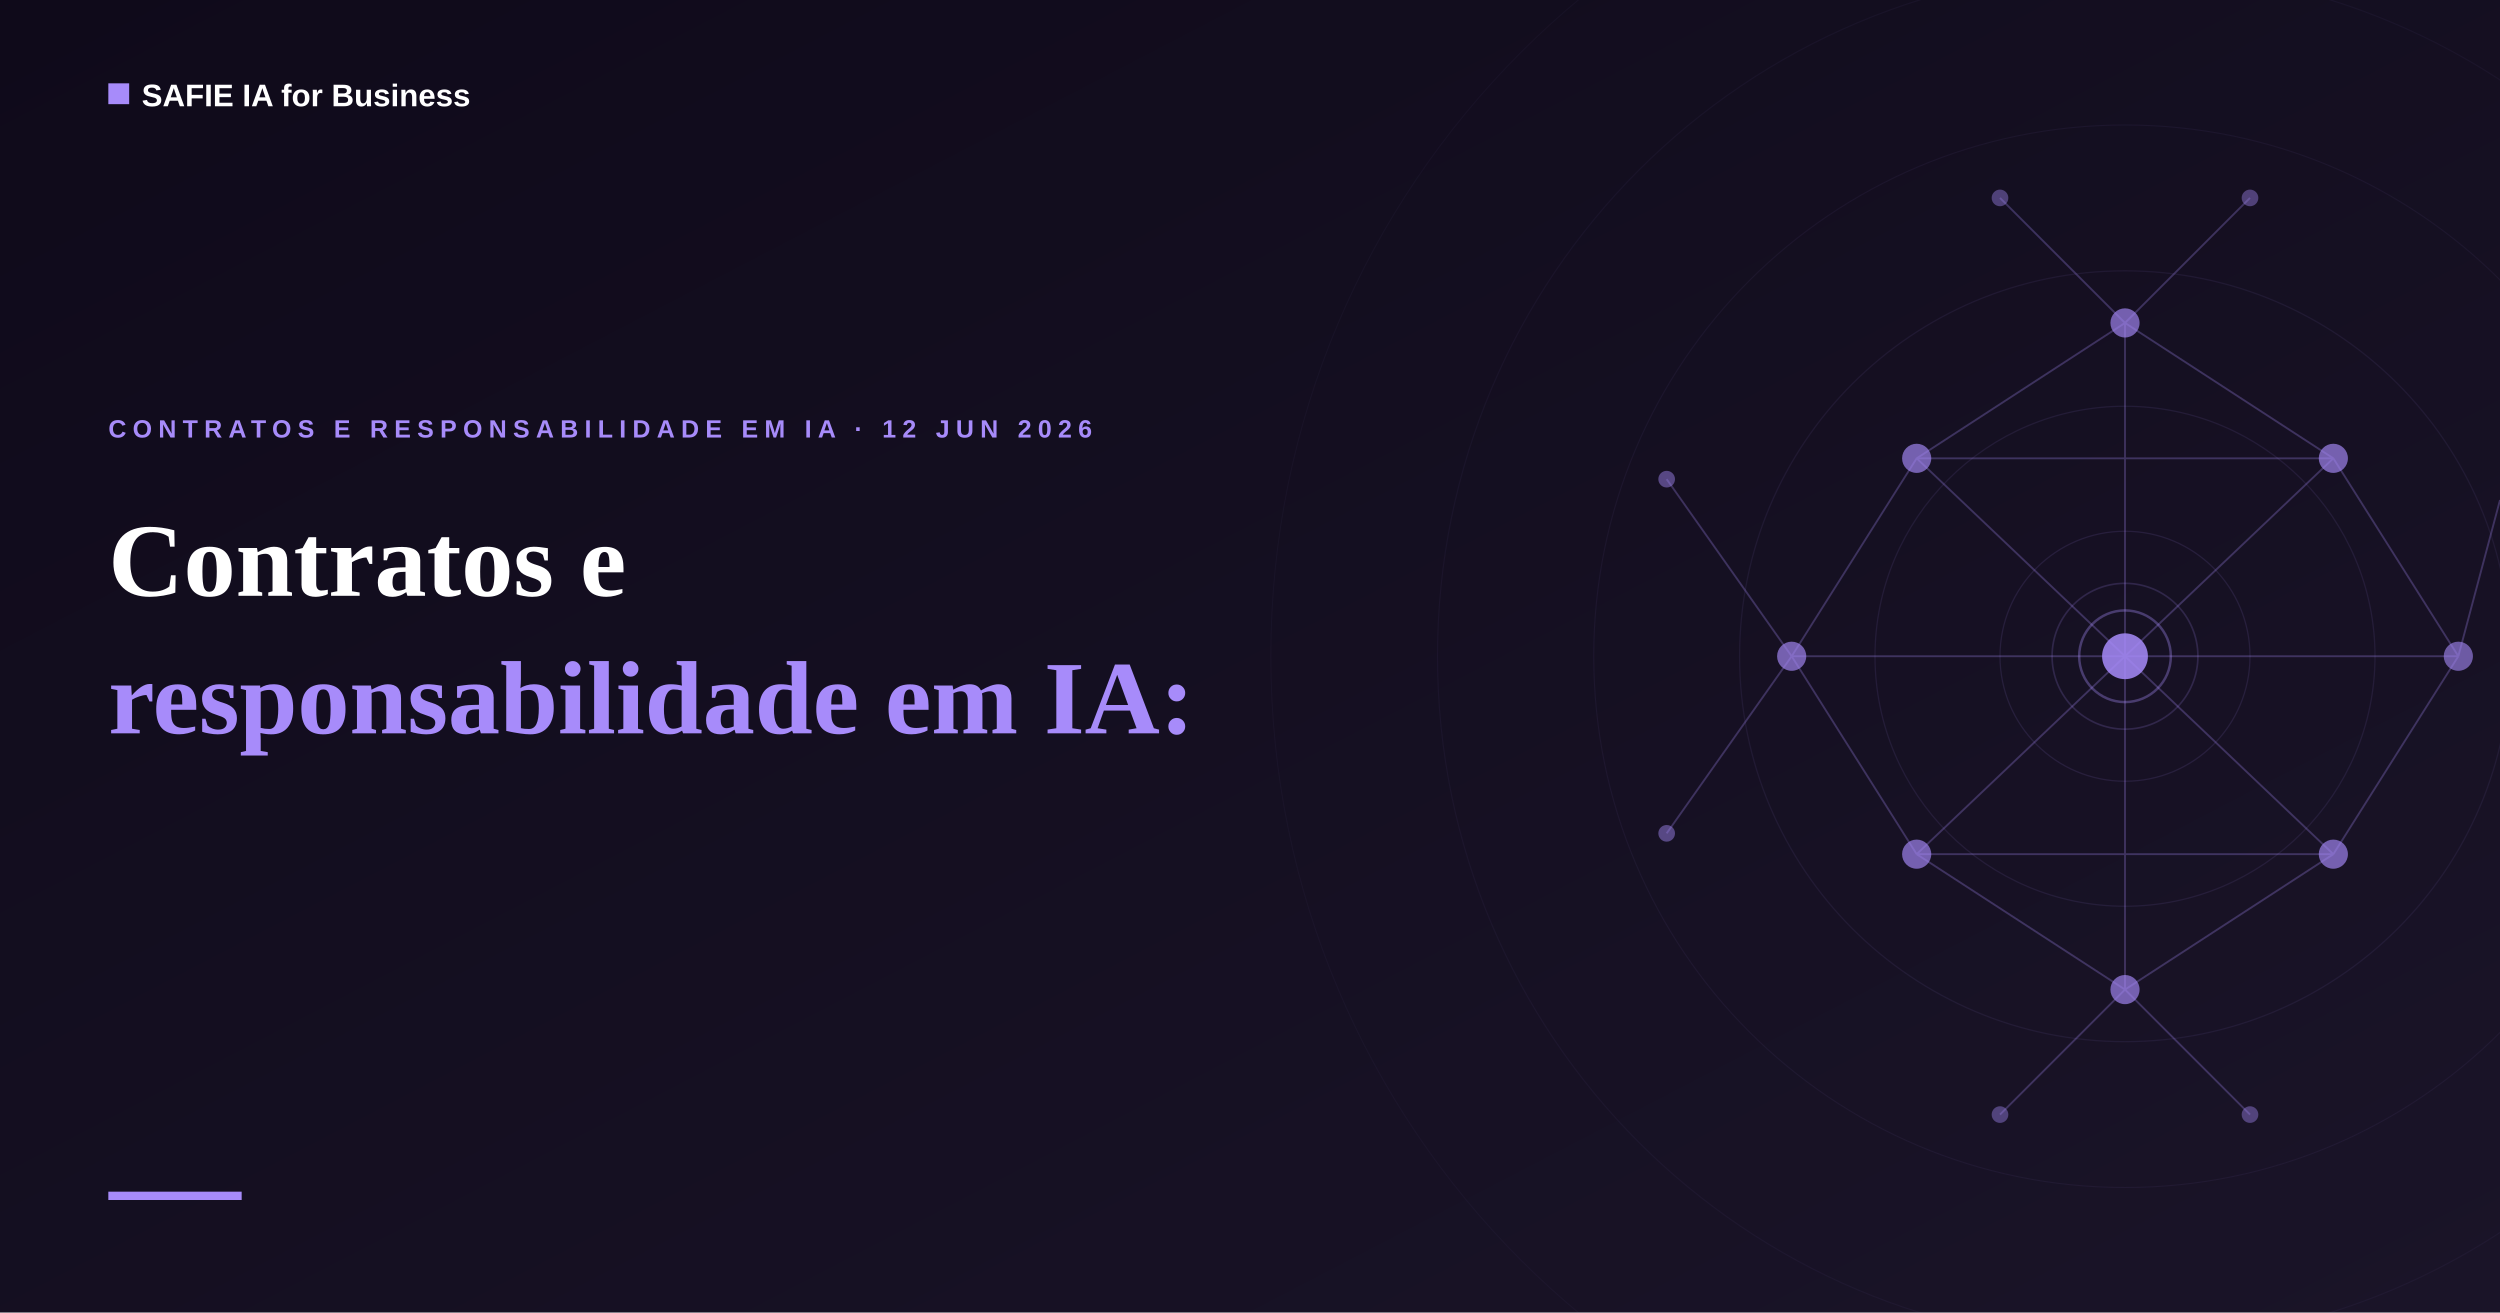
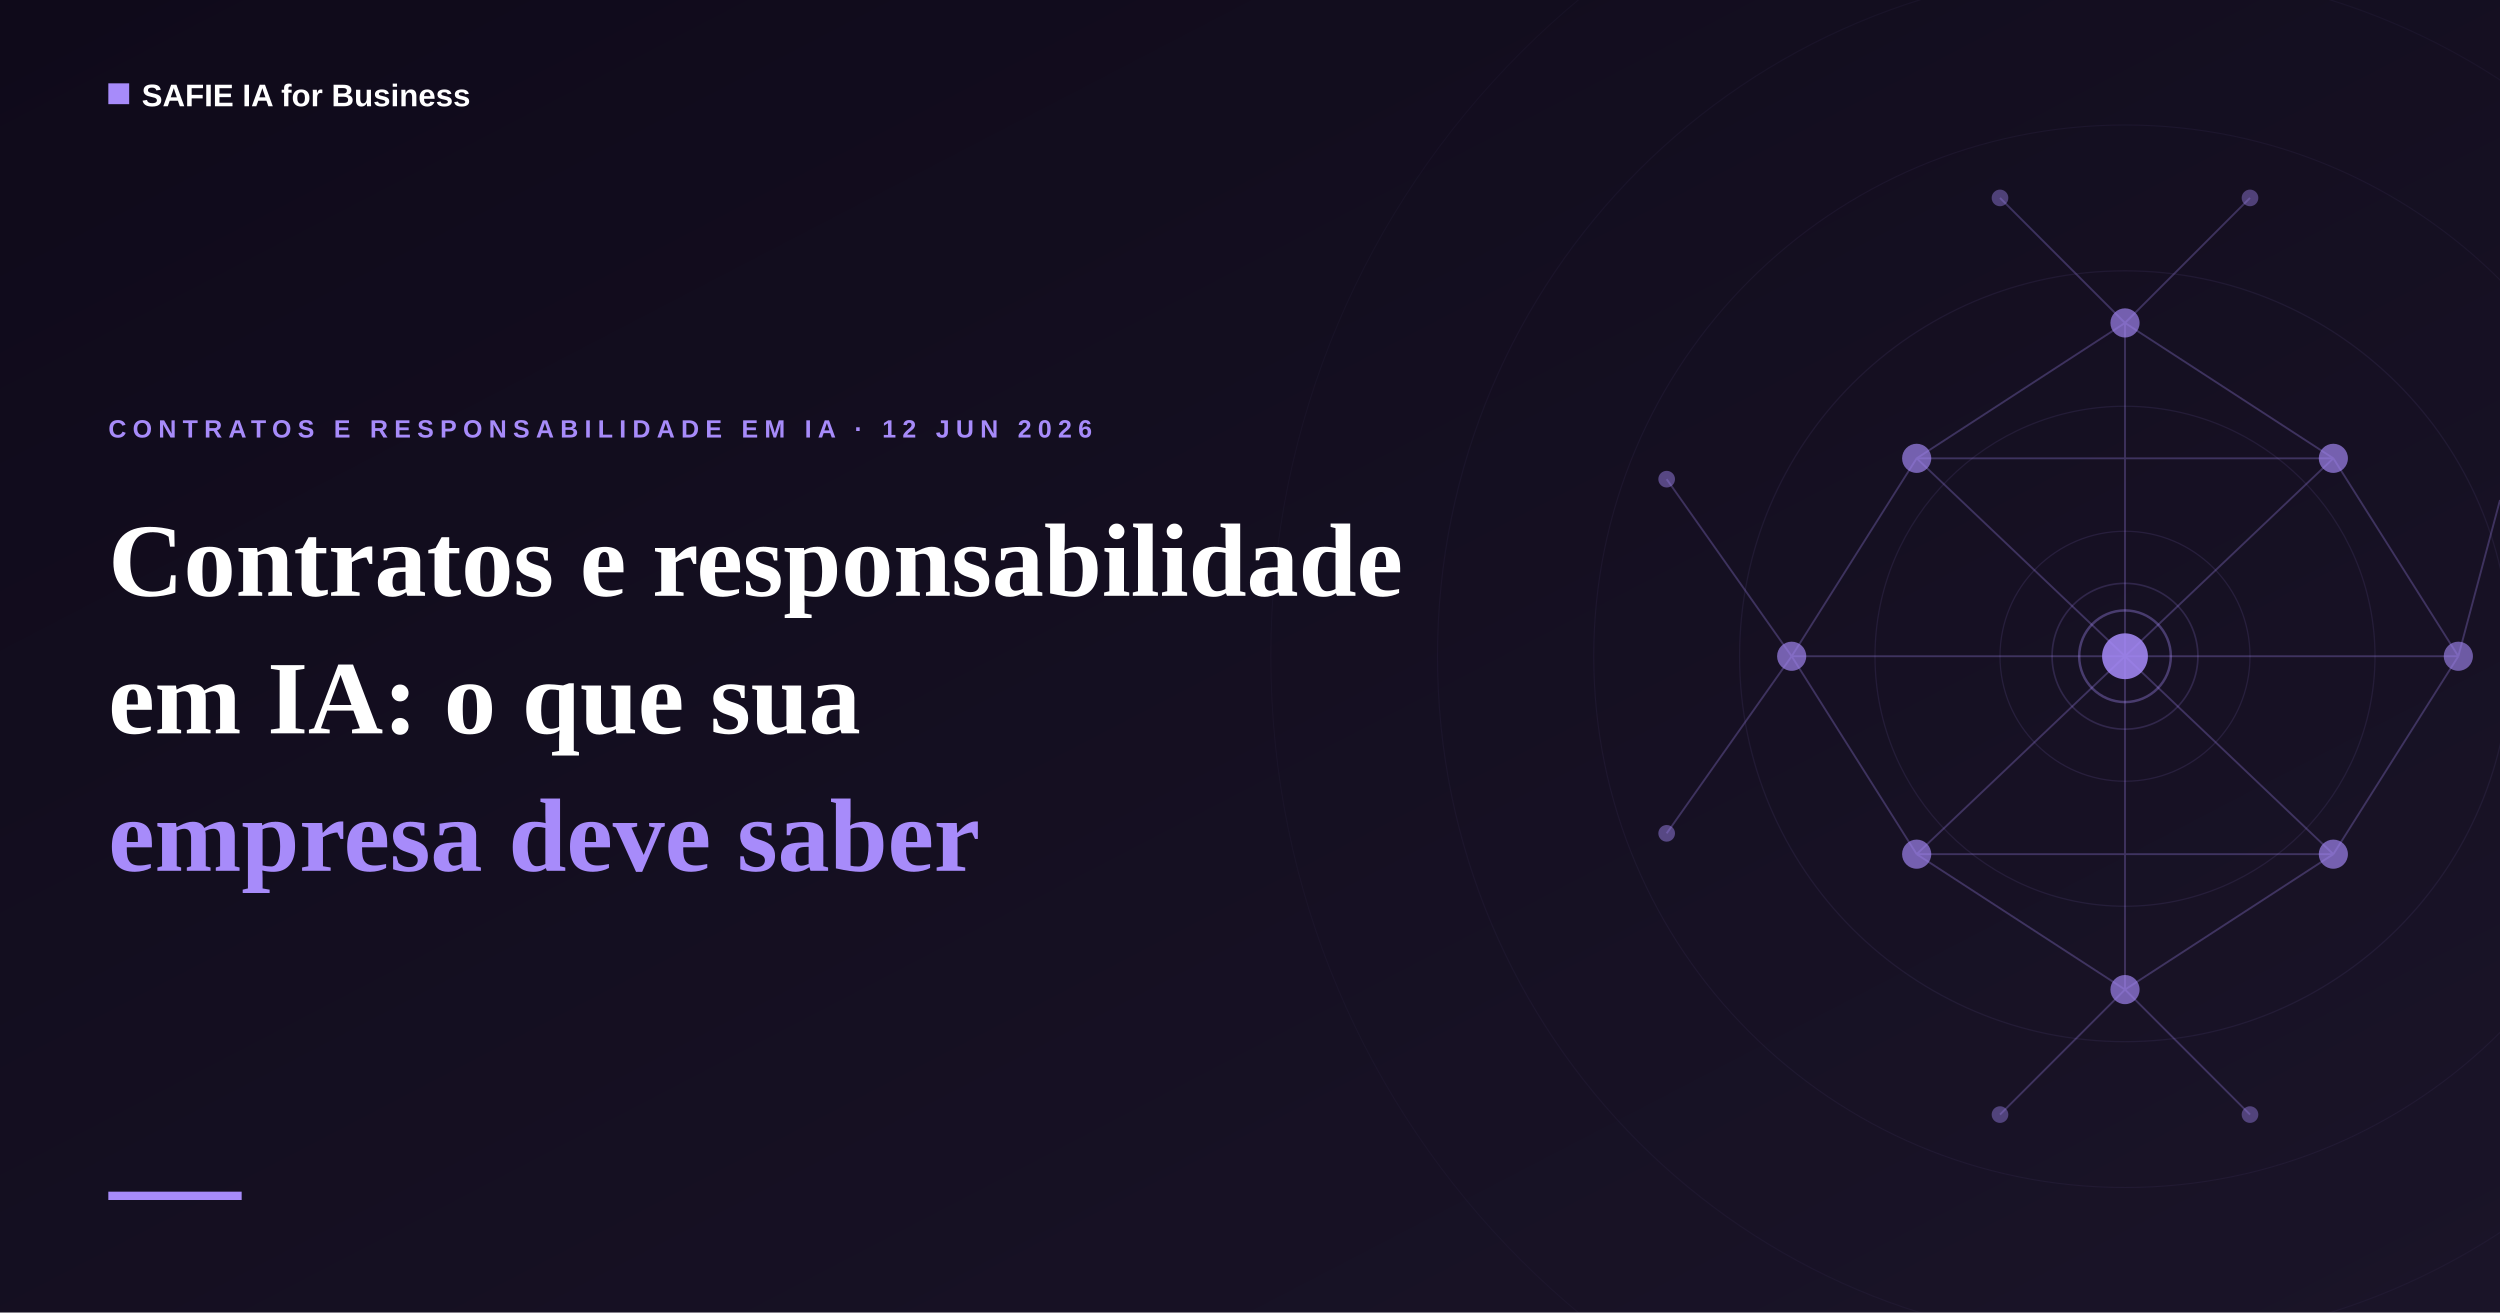
<svg xmlns="http://www.w3.org/2000/svg" viewBox="0 0 1200 630" width="1200" height="630">
  <defs>
    <linearGradient id="bg-grad" x1="0%" y1="0%" x2="100%" y2="100%">
      <stop offset="0%" stop-color="#0f0a1a" />
      <stop offset="100%" stop-color="#1a1428" />
    </linearGradient>
  </defs>
  <rect width="1200" height="630" fill="url(#bg-grad)" />
  <g stroke="#a78bfa" fill="none">
    <circle cx="1020" cy="315" r="60" stroke-width="0.6" opacity="0.12" />
    <circle cx="1020" cy="315" r="120" stroke-width="0.6" opacity="0.10" />
    <circle cx="1020" cy="315" r="185" stroke-width="0.6" opacity="0.08" />
    <circle cx="1020" cy="315" r="255" stroke-width="0.5" opacity="0.06" />
    <circle cx="1020" cy="315" r="330" stroke-width="0.5" opacity="0.05" />
    <circle cx="1020" cy="315" r="410" stroke-width="0.4" opacity="0.04" />
  </g>
  <g stroke="#a78bfa" stroke-width="0.9" opacity="0.28" fill="none">
    <line x1="1020" y1="315" x2="920" y2="220" />
    <line x1="1020" y1="315" x2="1120" y2="220" />
    <line x1="1020" y1="315" x2="920" y2="410" />
    <line x1="1020" y1="315" x2="1120" y2="410" />
    <line x1="1020" y1="315" x2="860" y2="315" />
    <line x1="1020" y1="315" x2="1180" y2="315" />
    <line x1="1020" y1="315" x2="1020" y2="155" />
    <line x1="1020" y1="315" x2="1020" y2="475" />
    <line x1="920" y1="220" x2="1120" y2="220" />
    <line x1="920" y1="410" x2="1120" y2="410" />
    <line x1="920" y1="220" x2="860" y2="315" />
    <line x1="920" y1="410" x2="860" y2="315" />
    <line x1="1120" y1="220" x2="1180" y2="315" />
    <line x1="1120" y1="410" x2="1180" y2="315" />
    <line x1="1020" y1="155" x2="920" y2="220" />
    <line x1="1020" y1="155" x2="1120" y2="220" />
    <line x1="1020" y1="475" x2="920" y2="410" />
    <line x1="1020" y1="475" x2="1120" y2="410" />
    <line x1="860" y1="315" x2="800" y2="230" />
    <line x1="860" y1="315" x2="800" y2="400" />
    <line x1="1180" y1="315" x2="1200" y2="240" />
    <line x1="1020" y1="155" x2="960" y2="95" />
    <line x1="1020" y1="155" x2="1080" y2="95" />
    <line x1="1020" y1="475" x2="960" y2="535" />
    <line x1="1020" y1="475" x2="1080" y2="535" />
  </g>
  <circle cx="1020" cy="315" r="11" fill="#a78bfa" opacity="0.85" />
  <circle cx="1020" cy="315" r="22" fill="none" stroke="#a78bfa" stroke-width="1.2" opacity="0.35" />
  <circle cx="1020" cy="315" r="35" fill="none" stroke="#a78bfa" stroke-width="0.8" opacity="0.18" />
  <circle cx="920" cy="220" r="7" fill="#a78bfa" opacity="0.65" />
  <circle cx="1120" cy="220" r="7" fill="#a78bfa" opacity="0.65" />
  <circle cx="920" cy="410" r="7" fill="#a78bfa" opacity="0.65" />
  <circle cx="1120" cy="410" r="7" fill="#a78bfa" opacity="0.65" />
  <circle cx="860" cy="315" r="7" fill="#a78bfa" opacity="0.65" />
  <circle cx="1180" cy="315" r="7" fill="#a78bfa" opacity="0.60" />
  <circle cx="1020" cy="155" r="7" fill="#a78bfa" opacity="0.65" />
  <circle cx="1020" cy="475" r="7" fill="#a78bfa" opacity="0.65" />
  <circle cx="800" cy="230" r="4" fill="#a78bfa" opacity="0.45" />
  <circle cx="800" cy="400" r="4" fill="#a78bfa" opacity="0.45" />
  <circle cx="960" cy="95" r="4" fill="#a78bfa" opacity="0.40" />
  <circle cx="1080" cy="95" r="4" fill="#a78bfa" opacity="0.40" />
  <circle cx="960" cy="535" r="4" fill="#a78bfa" opacity="0.40" />
  <circle cx="1080" cy="535" r="4" fill="#a78bfa" opacity="0.40" />
  <rect x="52" y="40" width="10" height="10" fill="#a78bfa" />
  <text x="68" y="51" fill="#ffffff" font-family="'DM Sans', Arial, sans-serif" font-size="15" font-weight="600">SAFIE IA for Business</text>
  <text x="52" y="210" fill="#a78bfa" font-family="'DM Sans', Arial, sans-serif" font-size="12" font-weight="600" letter-spacing="3">CONTRATOS E RESPONSABILIDADE EM IA · 12 JUN 2026</text>
-   <text x="52" y="286" fill="#ffffff" font-family="Georgia, 'Times New Roman', serif" font-size="50" font-weight="700">Contratos e</text>
-   <text x="52" y="352" fill="#a78bfa" font-family="Georgia, 'Times New Roman', serif" font-size="50" font-weight="700">responsabilidade em IA:</text>
-   <text x="52" y="418" fill="#a78bfa" font-family="Georgia, 'Times New Roman', serif" font-size="50" font-weight="700" />
+   <text x="52" y="286" fill="#ffffff" font-family="Georgia, 'Times New Roman', serif" font-size="50" font-weight="700">Contratos e responsabilidade</text>
+   <text x="52" y="352" fill="#ffffff" font-family="Georgia, 'Times New Roman', serif" font-size="50" font-weight="700">em IA: o que sua</text>
+   <text x="52" y="418" fill="#a78bfa" font-family="Georgia, 'Times New Roman', serif" font-size="50" font-weight="700">empresa deve saber</text>
  <rect x="52" y="572" width="64" height="4" fill="#a78bfa" />
</svg>
